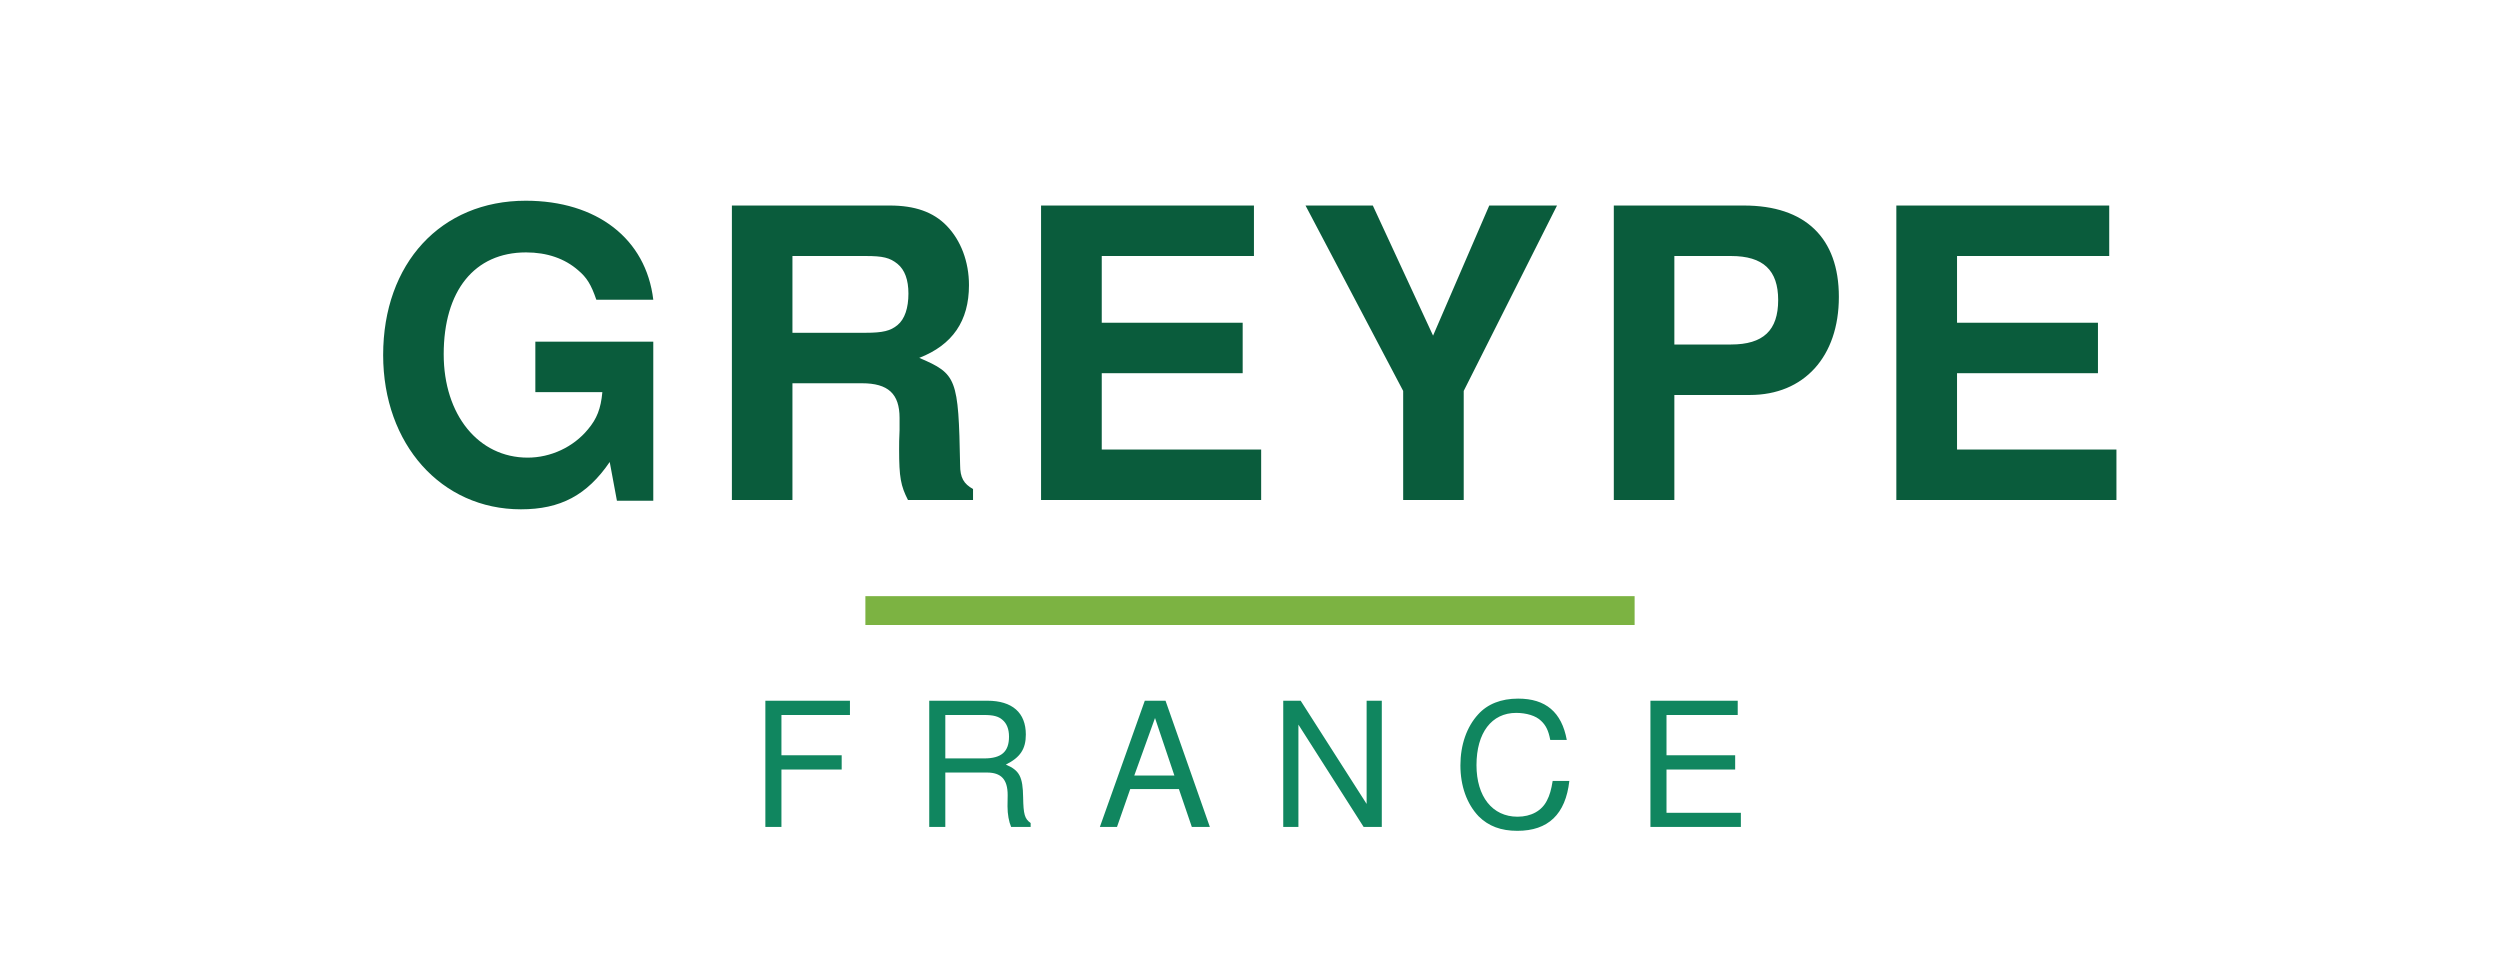
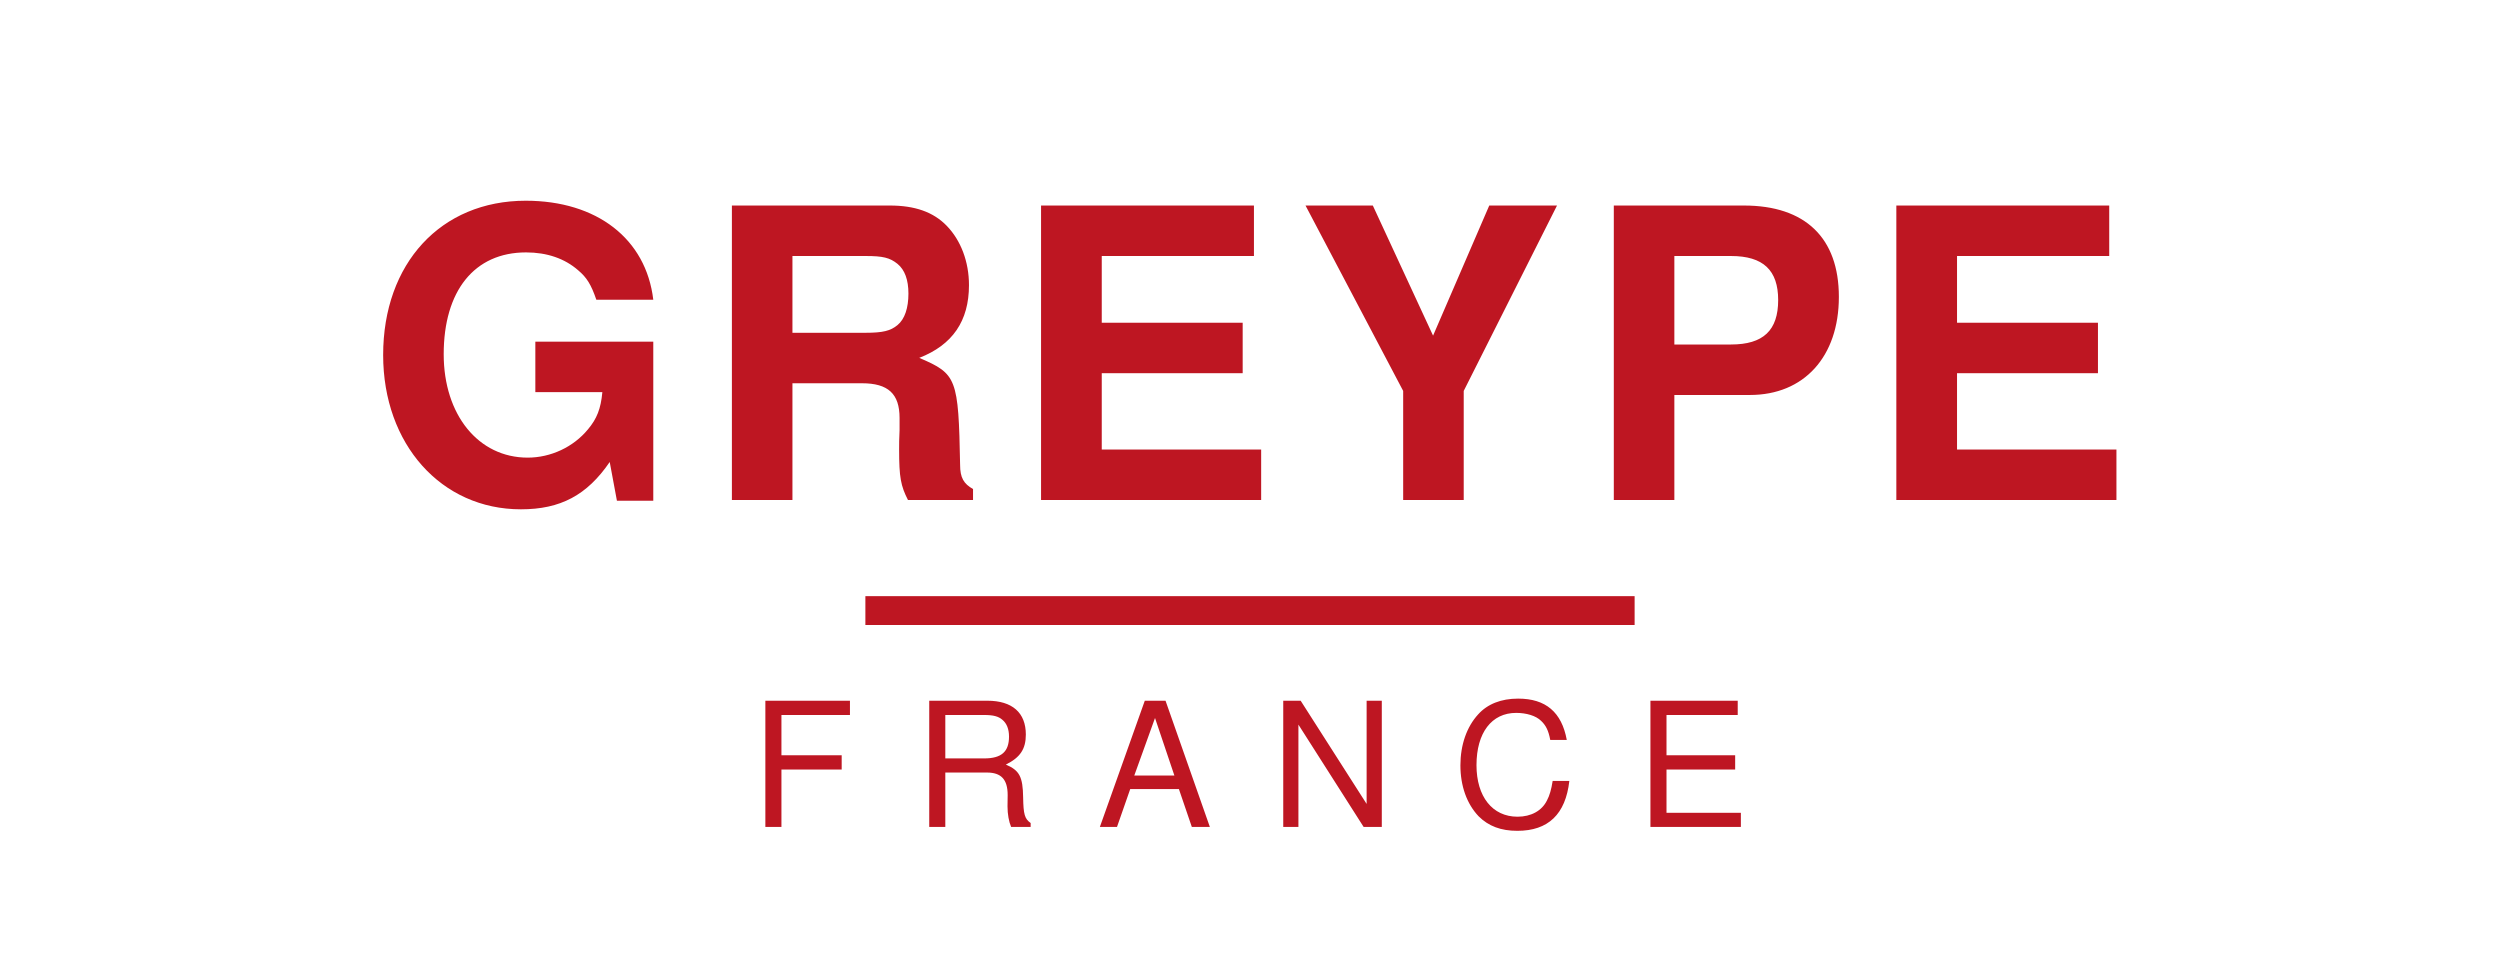
<svg xmlns="http://www.w3.org/2000/svg" viewBox="0 0 260 100" role="img" aria-label="GREYPE France">
  <rect width="260" height="100" fill="none" />
-   <text x="130" y="52" text-anchor="middle" font-family="Segoe UI, Helvetica, Arial, sans-serif" font-size="42" font-weight="700" letter-spacing="2" fill="#0A5C3C">GREYPE</text>
-   <rect x="90" y="62" width="80" height="3" fill="#7CB342" />
-   <text x="130" y="86" text-anchor="middle" font-family="Segoe UI, Helvetica, Arial, sans-serif" font-size="18" font-weight="400" letter-spacing="6" fill="#10865F">FRANCE</text>
+   <text x="130" y="52" text-anchor="middle" font-family="Segoe UI, Helvetica, Arial, sans-serif" font-size="42" font-weight="700" letter-spacing="2" fill="#BE1622">GREYPE</text>
+   <rect x="90" y="62" width="80" height="3" fill="#BE1622" />
+   <text x="130" y="86" text-anchor="middle" font-family="Segoe UI, Helvetica, Arial, sans-serif" font-size="18" font-weight="400" letter-spacing="6" fill="#BE1622">FRANCE</text>
</svg>
